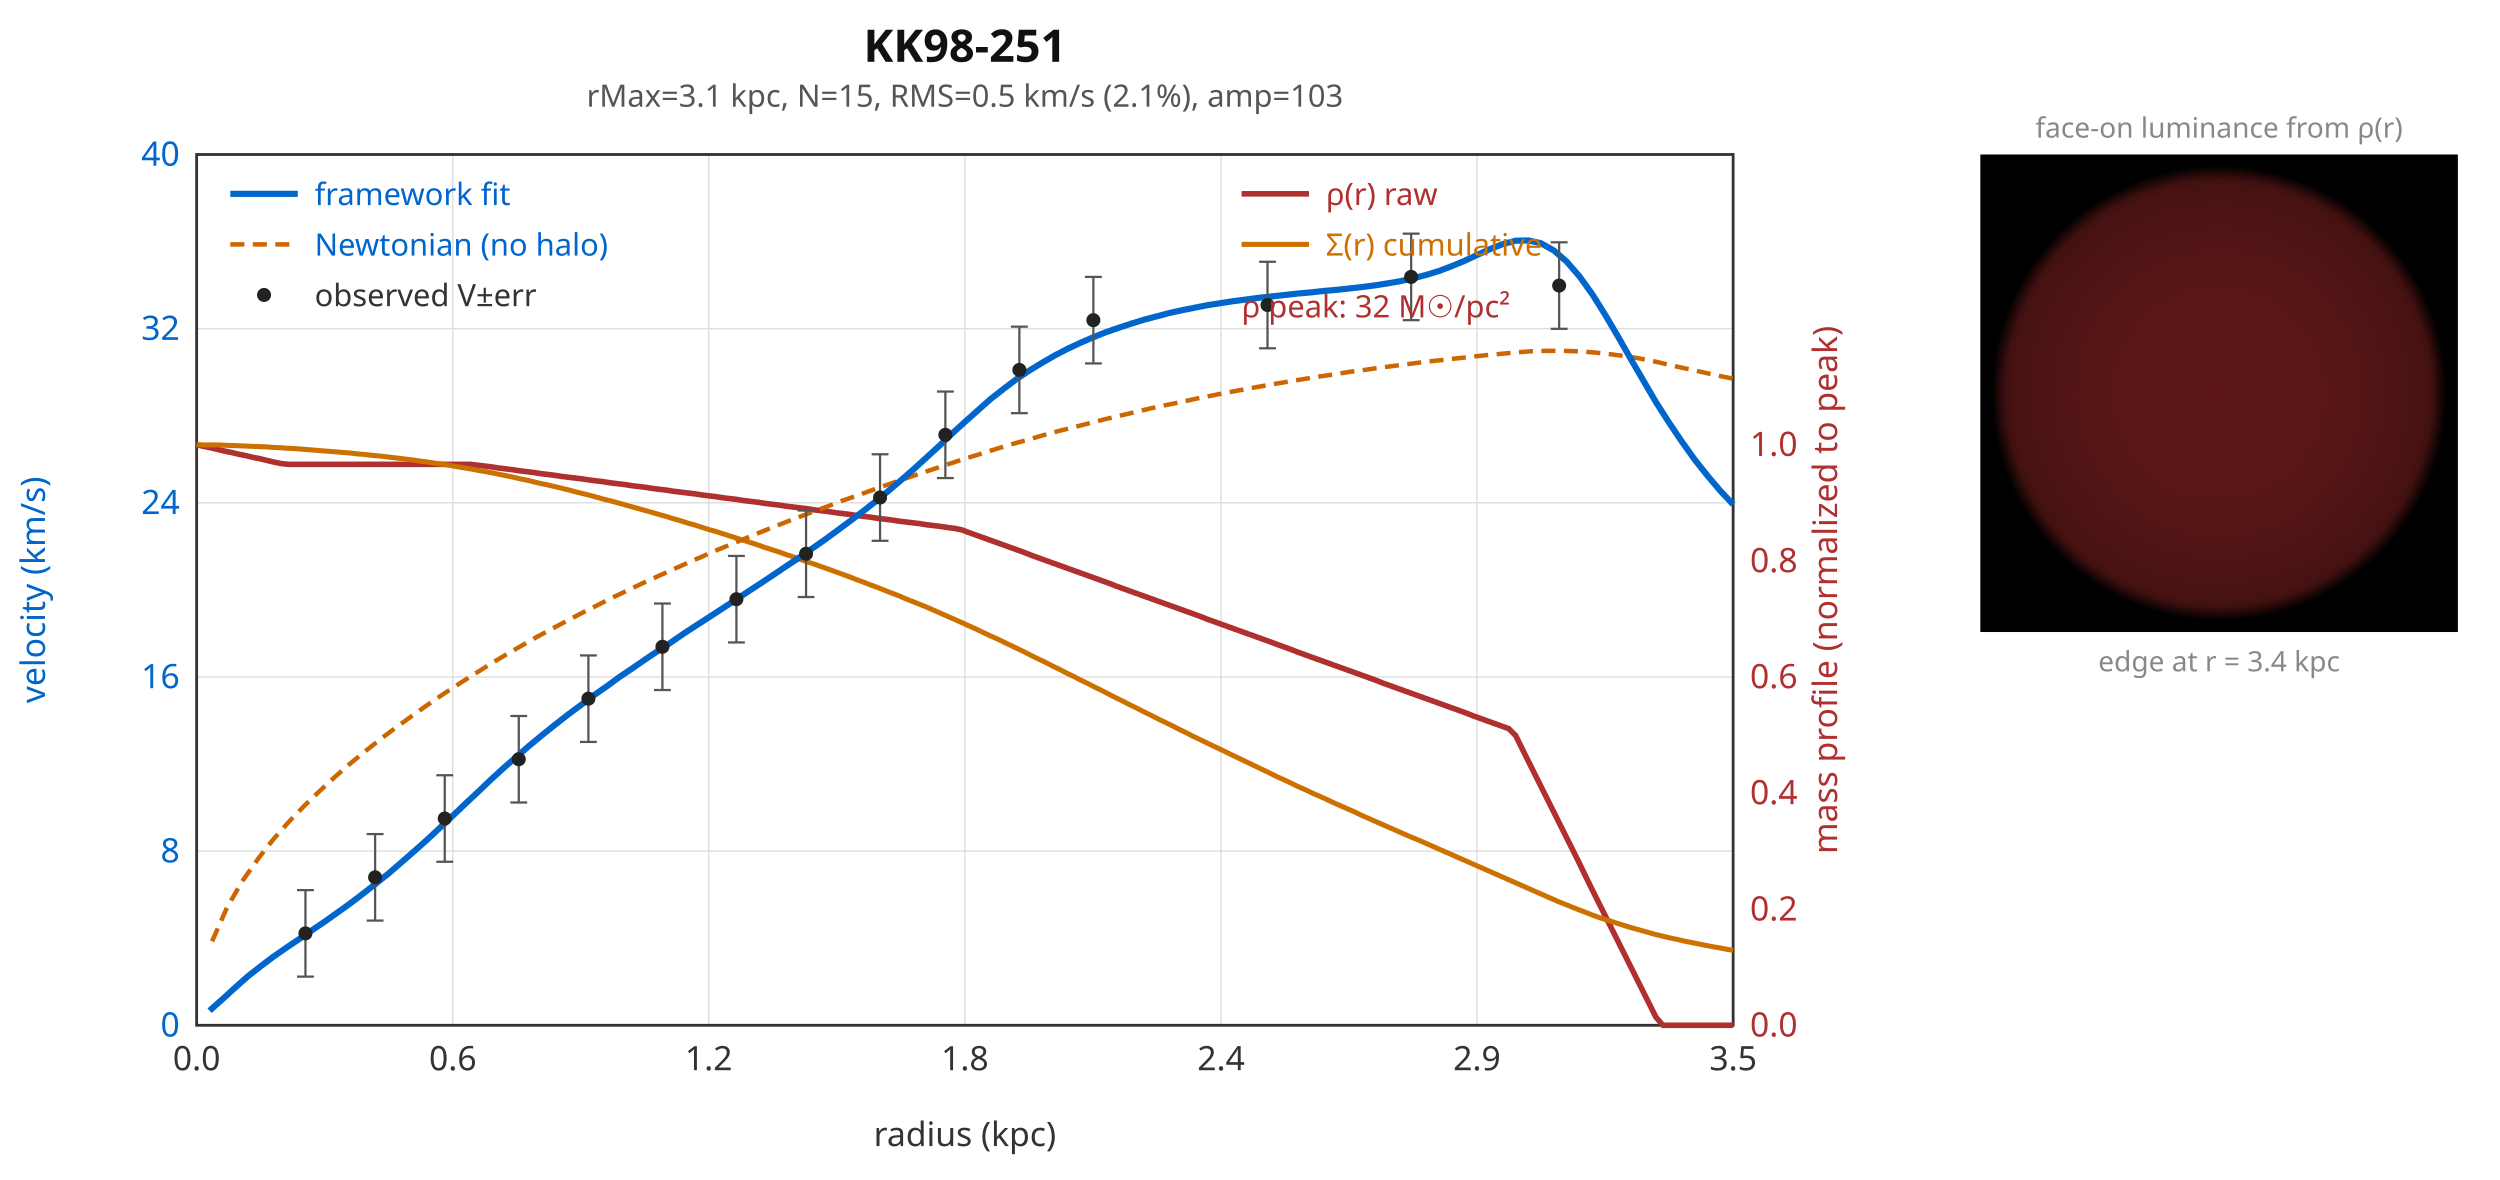
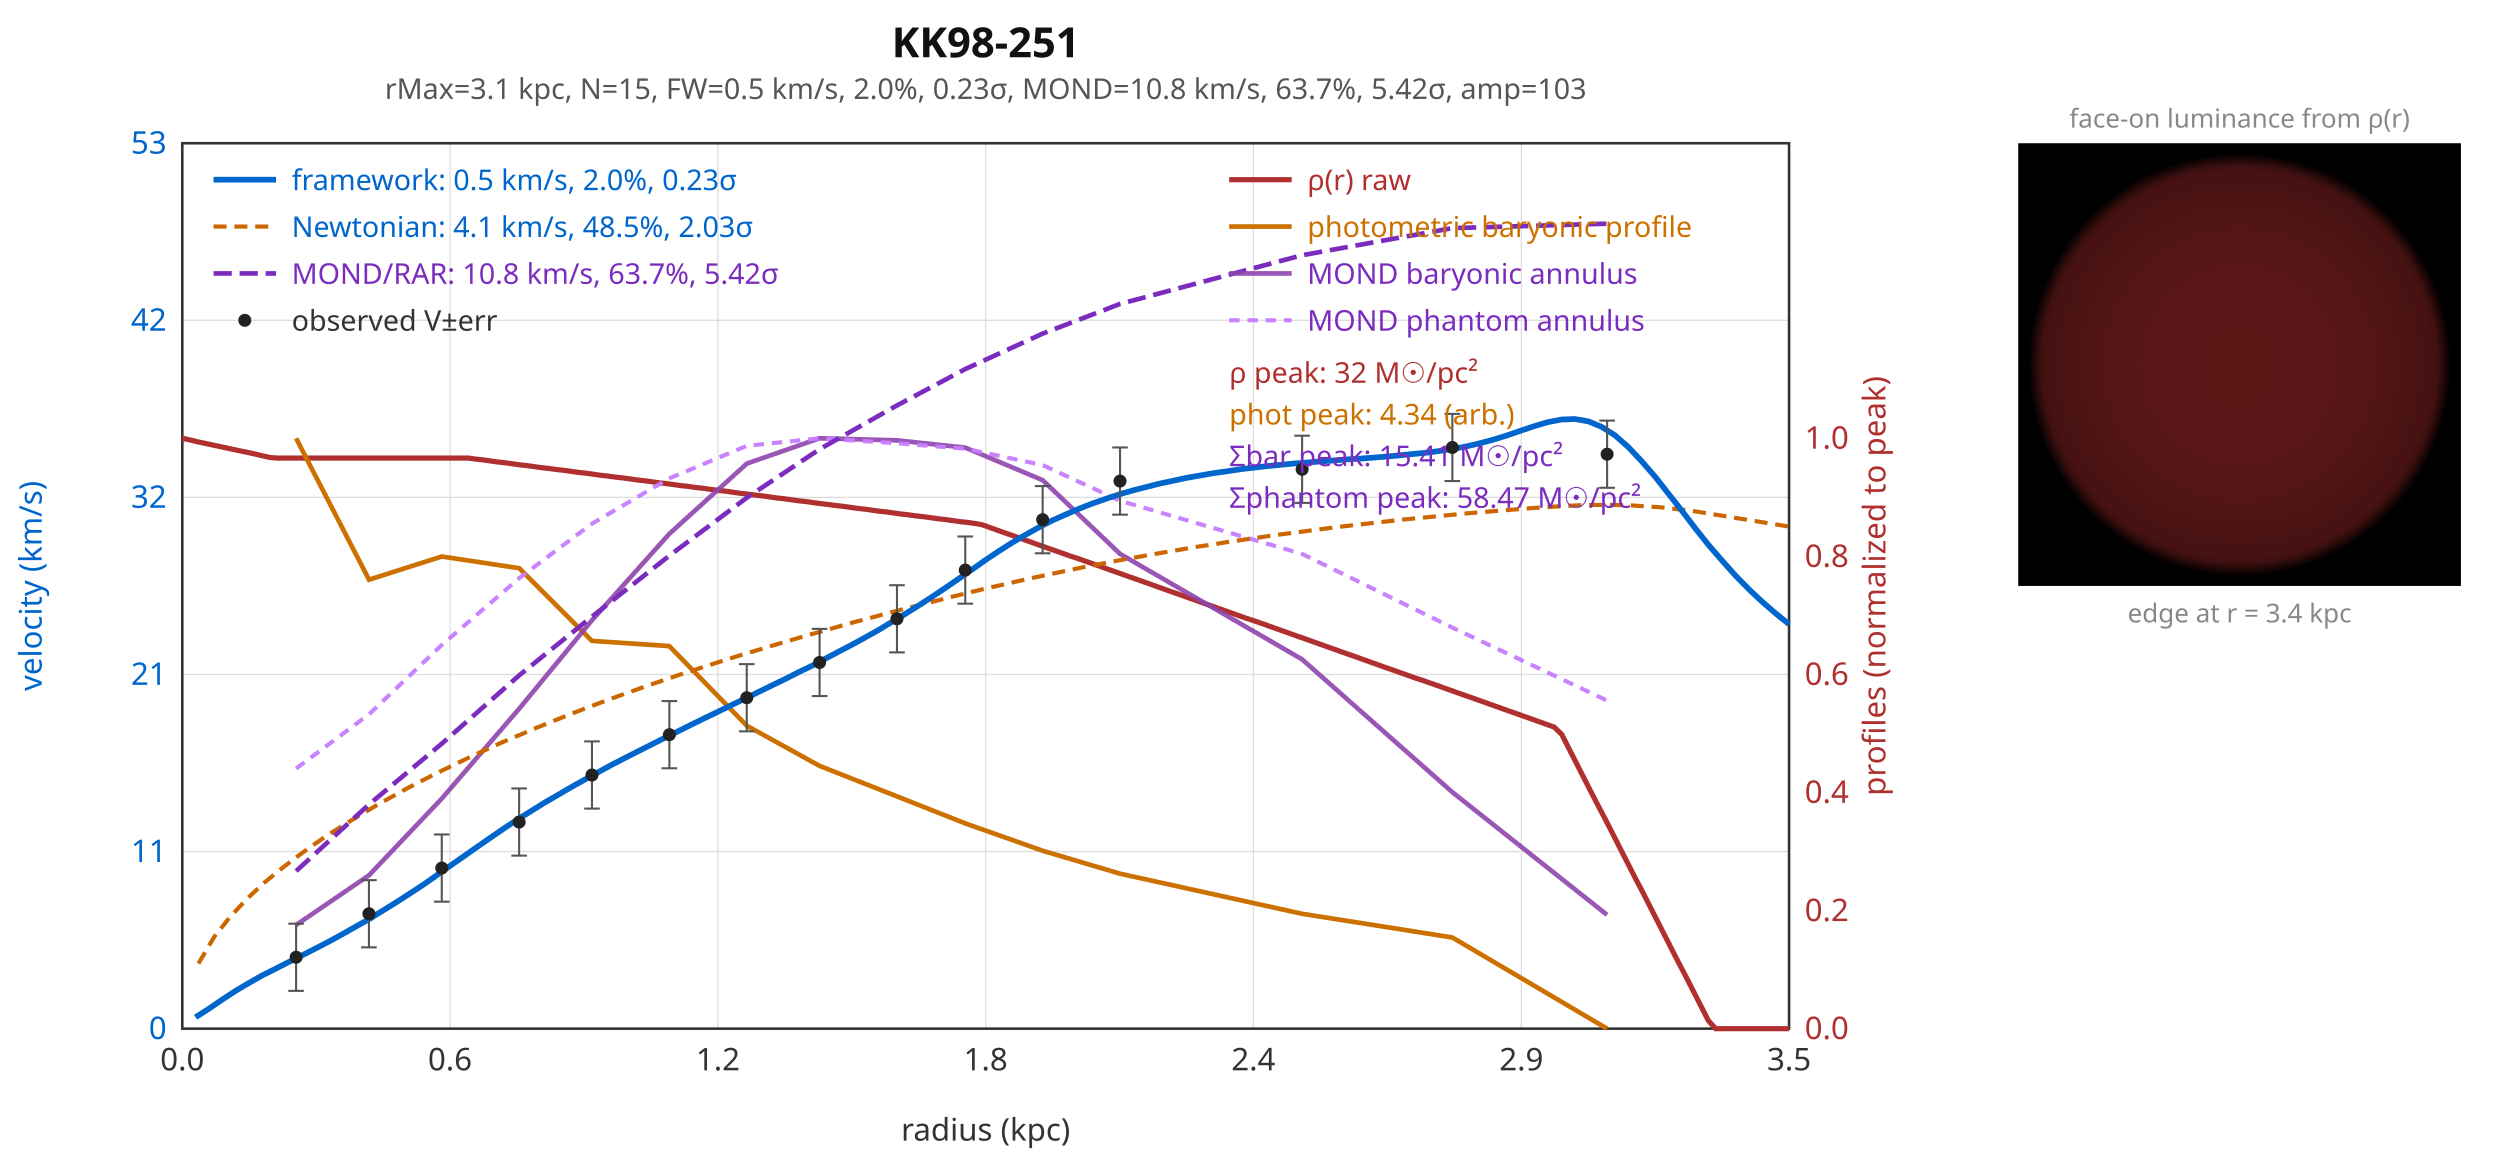
- <svg xmlns="http://www.w3.org/2000/svg" viewBox="0 0 890 420" width="890" height="420" font-family="sans-serif" font-size="12">
+ <svg xmlns="http://www.w3.org/2000/svg" viewBox="0 0 960 450" width="960" height="450" font-family="sans-serif" font-size="12">
  <style>
  .ax { stroke: #333; stroke-width: 1; fill: none; }
  .grid { stroke: #ddd; stroke-width: 0.5; fill: none; }
  .lbl { fill: #333; }
  .lbl-l { fill: #0066cc; }
  .lbl-r { fill: #b03030; }
  .obs { fill: #222; }
  .err { stroke: #555; stroke-width: 0.8; fill: none; }
  .fw { stroke: #0066cc; stroke-width: 2.2; fill: none; }
  .nt { stroke: #cc6600; stroke-width: 1.6; fill: none; stroke-dasharray: 5,3; }
-   .lbl-s { fill: #cc7000; }
+   .mond { stroke: #7b2cbf; stroke-width: 1.8; fill: none; stroke-dasharray: 7,3; }
+   .lbl-p { fill: #cc7000; }
+   .lbl-m { fill: #7b2cbf; }
  .rho { stroke: #b03030; stroke-width: 2.0; fill: none; }
-   .sig { stroke: #cc7000; stroke-width: 1.8; fill: none; }
+   .phot { stroke: #cc7000; stroke-width: 1.8; fill: none; }
+   .mbar { stroke: #8e44ad; stroke-width: 1.8; fill: none; opacity: 0.9; }
+   .mph { stroke: #c77dff; stroke-width: 1.6; fill: none; stroke-dasharray: 4,3; opacity: 0.95; }
  .title { fill: #111; font-size: 16px; font-weight: 600; }
  .subtitle { fill: #555; font-size: 11px; }
  .preview-bg { fill: #000; }
  .preview-lbl { fill: #888; font-size: 10px; }
  .legend { font-size: 11px; }
</style>
-   <text x="343.5" y="22" text-anchor="middle" class="title">KK98-251</text>
-   <text x="343.5" y="38" text-anchor="middle" class="subtitle">rMax=3.1 kpc, N=15, RMS=0.5 km/s (2.1%), amp=103</text>
-   <line x1="70" y1="365.0" x2="617" y2="365.0" class="grid" />
-   <text x="64" y="369.0" text-anchor="end" class="lbl-l">0</text>
-   <line x1="70" y1="303.0" x2="617" y2="303.0" class="grid" />
-   <text x="64" y="307.0" text-anchor="end" class="lbl-l">8</text>
-   <line x1="70" y1="241.0" x2="617" y2="241.0" class="grid" />
-   <text x="64" y="245.0" text-anchor="end" class="lbl-l">16</text>
-   <line x1="70" y1="179.0" x2="617" y2="179.0" class="grid" />
-   <text x="64" y="183.0" text-anchor="end" class="lbl-l">24</text>
-   <line x1="70" y1="117.0" x2="617" y2="117.0" class="grid" />
-   <text x="64" y="121.0" text-anchor="end" class="lbl-l">32</text>
-   <line x1="70" y1="55.0" x2="617" y2="55.0" class="grid" />
-   <text x="64" y="59.0" text-anchor="end" class="lbl-l">40</text>
-   <text x="623" y="369.0" text-anchor="start" class="lbl-r">0.0</text>
-   <text x="623" y="327.7" text-anchor="start" class="lbl-r">0.2</text>
-   <text x="623" y="286.3" text-anchor="start" class="lbl-r">0.4</text>
-   <text x="623" y="245.0" text-anchor="start" class="lbl-r">0.6</text>
-   <text x="623" y="203.7" text-anchor="start" class="lbl-r">0.8</text>
-   <text x="623" y="162.3" text-anchor="start" class="lbl-r">1.0</text>
-   <line x1="70.0" y1="55" x2="70.0" y2="365" class="grid" />
-   <text x="70.0" y="381" text-anchor="middle" class="lbl">0.0</text>
-   <line x1="161.2" y1="55" x2="161.2" y2="365" class="grid" />
-   <text x="161.2" y="381" text-anchor="middle" class="lbl">0.6</text>
-   <line x1="252.3" y1="55" x2="252.3" y2="365" class="grid" />
-   <text x="252.3" y="381" text-anchor="middle" class="lbl">1.2</text>
-   <line x1="343.5" y1="55" x2="343.5" y2="365" class="grid" />
-   <text x="343.5" y="381" text-anchor="middle" class="lbl">1.8</text>
-   <line x1="434.7" y1="55" x2="434.7" y2="365" class="grid" />
-   <text x="434.7" y="381" text-anchor="middle" class="lbl">2.4</text>
-   <line x1="525.8" y1="55" x2="525.8" y2="365" class="grid" />
-   <text x="525.8" y="381" text-anchor="middle" class="lbl">2.9</text>
-   <line x1="617.0" y1="55" x2="617.0" y2="365" class="grid" />
-   <text x="617.0" y="381" text-anchor="middle" class="lbl">3.5</text>
-   <text x="343.5" y="408" text-anchor="middle" class="lbl">radius (kpc)</text>
-   <text x="16" y="210" text-anchor="middle" class="lbl-l" transform="rotate(-90, 16, 210)">velocity (km/s)</text>
-   <text x="654" y="210" text-anchor="middle" class="lbl-r" transform="rotate(-90, 654, 210)">mass profile (normalized to peak)</text>
-   <rect x="70" y="55" width="547" height="310" class="ax" />
-   <path d="M 70.0,158.3 L 72.5,158.9 L 75.0,159.4 L 77.5,160.0 L 80.0,160.6 L 82.5,161.1 L 85.0,161.7 L 87.5,162.2 L 90.0,162.8 L 92.5,163.3 L 95.0,163.9 L 97.5,164.5 L 100.0,165.0 L 102.5,165.3 L 105.0,165.3 L 107.5,165.3 L 110.0,165.3 L 112.5,165.3 L 115.0,165.3 L 117.5,165.3 L 120.0,165.3 L 122.5,165.3 L 124.9,165.3 L 127.4,165.3 L 129.9,165.3 L 132.4,165.3 L 134.9,165.3 L 137.4,165.3 L 139.9,165.3 L 142.4,165.3 L 144.9,165.3 L 147.4,165.3 L 149.9,165.3 L 152.4,165.3 L 154.9,165.3 L 157.4,165.3 L 159.9,165.3 L 162.4,165.3 L 164.9,165.3 L 167.4,165.3 L 169.9,165.6 L 172.4,165.9 L 174.9,166.2 L 177.4,166.6 L 179.9,166.9 L 182.4,167.2 L 184.9,167.6 L 187.4,167.9 L 189.9,168.2 L 192.4,168.6 L 194.9,168.9 L 197.4,169.2 L 199.9,169.6 L 202.4,169.9 L 204.9,170.2 L 207.4,170.5 L 209.9,170.9 L 212.4,171.2 L 214.9,171.5 L 217.4,171.9 L 219.9,172.2 L 222.4,172.5 L 224.9,172.9 L 227.4,173.2 L 229.9,173.5 L 232.4,173.9 L 234.8,174.2 L 237.3,174.5 L 239.8,174.9 L 242.3,175.2 L 244.8,175.5 L 247.3,175.8 L 249.8,176.2 L 252.3,176.5 L 254.8,176.8 L 257.3,177.2 L 259.8,177.5 L 262.3,177.8 L 264.8,178.2 L 267.3,178.5 L 269.8,178.8 L 272.3,179.2 L 274.8,179.5 L 277.3,179.8 L 279.8,180.2 L 282.3,180.5 L 284.8,180.8 L 287.3,181.1 L 289.8,181.5 L 292.3,181.8 L 294.8,182.1 L 297.3,182.5 L 299.8,182.8 L 302.3,183.1 L 304.8,183.5 L 307.3,183.8 L 309.8,184.1 L 312.3,184.5 L 314.8,184.8 L 317.3,185.1 L 319.8,185.5 L 322.3,185.8 L 324.8,186.1 L 327.3,186.4 L 329.8,186.8 L 332.3,187.1 L 334.8,187.4 L 337.3,187.8 L 339.8,188.1 L 342.3,188.6 L 344.7,189.5 L 347.2,190.4 L 349.7,191.3 L 352.2,192.2 L 354.7,193.1 L 357.2,194.0 L 359.7,194.9 L 362.2,195.8 L 364.7,196.7 L 367.2,197.7 L 369.7,198.6 L 372.2,199.5 L 374.7,200.4 L 377.2,201.3 L 379.7,202.2 L 382.2,203.1 L 384.7,204.0 L 387.2,204.9 L 389.7,205.8 L 392.2,206.7 L 394.7,207.6 L 397.2,208.6 L 399.7,209.5 L 402.2,210.4 L 404.7,211.3 L 407.2,212.2 L 409.7,213.1 L 412.2,214.0 L 414.7,214.9 L 417.2,215.8 L 419.7,216.7 L 422.2,217.6 L 424.7,218.5 L 427.2,219.4 L 429.7,220.4 L 432.2,221.3 L 434.7,222.2 L 437.2,223.1 L 439.7,224.0 L 442.2,224.9 L 444.7,225.8 L 447.2,226.7 L 449.7,227.6 L 452.2,228.5 L 454.6,229.4 L 457.1,230.3 L 459.6,231.2 L 462.1,232.2 L 464.6,233.1 L 467.1,234.0 L 469.6,234.9 L 472.1,235.8 L 474.6,236.7 L 477.1,237.6 L 479.6,238.5 L 482.1,239.4 L 484.6,240.3 L 487.1,241.2 L 489.6,242.1 L 492.1,243.1 L 494.6,244.0 L 497.1,244.9 L 499.6,245.8 L 502.1,246.7 L 504.6,247.6 L 507.1,248.5 L 509.6,249.4 L 512.1,250.3 L 514.6,251.2 L 517.1,252.1 L 519.6,253.0 L 522.1,253.9 L 524.6,254.9 L 527.1,255.8 L 529.6,256.7 L 532.1,257.6 L 534.6,258.5 L 537.1,259.4 L 539.6,261.9 L 542.1,267.0 L 544.6,272.0 L 547.1,277.0 L 549.6,282.0 L 552.1,287.0 L 554.6,292.0 L 557.1,297.0 L 559.6,302.0 L 562.1,307.0 L 564.5,312.0 L 567.0,317.1 L 569.5,322.1 L 572.0,327.1 L 574.5,332.1 L 577.0,337.1 L 579.5,342.1 L 582.0,347.1 L 584.5,352.1 L 587.0,357.1 L 589.5,362.1 L 592.0,365.0 L 594.5,365.0 L 597.0,365.0 L 599.5,365.0 L 602.0,365.0 L 604.5,365.0 L 607.0,365.0 L 609.5,365.0 L 612.0,365.0 L 614.5,365.0 L 617.0,365.0" class="rho" />
-   <path d="M 70.0,158.3 L 72.5,158.4 L 75.0,158.4 L 77.5,158.4 L 80.0,158.5 L 82.5,158.6 L 85.0,158.7 L 87.5,158.8 L 90.0,158.9 L 92.5,159.0 L 95.0,159.1 L 97.5,159.3 L 100.0,159.4 L 102.5,159.6 L 105.0,159.7 L 107.5,159.9 L 110.0,160.1 L 112.5,160.3 L 115.0,160.5 L 117.5,160.7 L 120.0,160.9 L 122.5,161.1 L 124.9,161.3 L 127.4,161.6 L 129.9,161.8 L 132.4,162.1 L 134.9,162.3 L 137.4,162.6 L 139.9,162.9 L 142.4,163.2 L 144.9,163.5 L 147.4,163.8 L 149.9,164.2 L 152.4,164.5 L 154.9,164.9 L 157.4,165.3 L 159.9,165.6 L 162.4,166.1 L 164.9,166.5 L 167.4,166.9 L 169.9,167.4 L 172.4,167.8 L 174.9,168.3 L 177.4,168.8 L 179.9,169.3 L 182.4,169.8 L 184.9,170.4 L 187.4,170.9 L 189.9,171.5 L 192.4,172.1 L 194.9,172.6 L 197.4,173.2 L 199.9,173.8 L 202.4,174.4 L 204.9,175.1 L 207.4,175.7 L 209.9,176.3 L 212.4,177.0 L 214.9,177.7 L 217.4,178.3 L 219.9,179.0 L 222.4,179.7 L 224.9,180.4 L 227.4,181.1 L 229.9,181.8 L 232.4,182.5 L 234.8,183.2 L 237.3,183.9 L 239.8,184.7 L 242.3,185.4 L 244.8,186.2 L 247.3,186.9 L 249.8,187.7 L 252.3,188.5 L 254.8,189.2 L 257.3,190.0 L 259.8,190.8 L 262.3,191.6 L 264.8,192.4 L 267.3,193.2 L 269.8,194.0 L 272.3,194.9 L 274.8,195.7 L 277.3,196.5 L 279.8,197.4 L 282.3,198.2 L 284.8,199.1 L 287.3,200.0 L 289.8,200.8 L 292.3,201.7 L 294.8,202.6 L 297.3,203.5 L 299.8,204.4 L 302.3,205.3 L 304.8,206.3 L 307.3,207.2 L 309.8,208.2 L 312.3,209.1 L 314.8,210.1 L 317.3,211.1 L 319.8,212.0 L 322.3,213.1 L 324.8,214.1 L 327.3,215.1 L 329.8,216.1 L 332.3,217.2 L 334.8,218.3 L 337.3,219.4 L 339.8,220.5 L 342.3,221.6 L 344.7,222.7 L 347.2,223.8 L 349.7,225.0 L 352.2,226.2 L 354.7,227.3 L 357.2,228.5 L 359.7,229.7 L 362.2,230.9 L 364.7,232.1 L 367.2,233.4 L 369.7,234.6 L 372.2,235.8 L 374.7,237.1 L 377.2,238.3 L 379.7,239.6 L 382.2,240.8 L 384.7,242.1 L 387.2,243.3 L 389.7,244.6 L 392.2,245.8 L 394.7,247.1 L 397.2,248.4 L 399.7,249.6 L 402.2,250.9 L 404.7,252.1 L 407.2,253.4 L 409.7,254.6 L 412.2,255.9 L 414.7,257.1 L 417.2,258.3 L 419.7,259.6 L 422.2,260.8 L 424.7,262.1 L 427.2,263.3 L 429.7,264.5 L 432.2,265.7 L 434.7,266.9 L 437.2,268.1 L 439.7,269.3 L 442.2,270.5 L 444.7,271.7 L 447.2,272.9 L 449.7,274.1 L 452.2,275.3 L 454.6,276.5 L 457.1,277.6 L 459.6,278.8 L 462.1,280.0 L 464.6,281.1 L 467.1,282.3 L 469.6,283.4 L 472.1,284.5 L 474.6,285.7 L 477.1,286.8 L 479.6,287.9 L 482.1,289.0 L 484.6,290.2 L 487.1,291.3 L 489.6,292.4 L 492.1,293.5 L 494.6,294.6 L 497.1,295.7 L 499.6,296.8 L 502.1,297.9 L 504.6,298.9 L 507.1,300.0 L 509.6,301.1 L 512.1,302.2 L 514.6,303.3 L 517.1,304.4 L 519.6,305.5 L 522.1,306.6 L 524.6,307.7 L 527.1,308.8 L 529.6,309.9 L 532.1,311.0 L 534.6,312.1 L 537.1,313.2 L 539.6,314.3 L 542.1,315.4 L 544.6,316.5 L 547.1,317.6 L 549.6,318.7 L 552.1,319.8 L 554.6,320.9 L 557.1,321.9 L 559.6,322.9 L 562.1,323.9 L 564.5,324.8 L 567.0,325.8 L 569.5,326.7 L 572.0,327.5 L 574.5,328.3 L 577.0,329.1 L 579.5,329.9 L 582.0,330.6 L 584.5,331.3 L 587.0,332.0 L 589.5,332.7 L 592.0,333.3 L 594.5,333.9 L 597.0,334.4 L 599.5,335.0 L 602.0,335.5 L 604.5,336.0 L 607.0,336.5 L 609.5,337.0 L 612.0,337.4 L 614.5,337.9 L 617.0,338.3" class="sig" />
-   <path d="M 75.5,335.1 L 80.9,322.9 L 86.4,313.5 L 91.9,305.7 L 97.3,298.8 L 102.8,292.6 L 108.3,286.9 L 113.8,281.6 L 119.2,276.6 L 124.7,271.8 L 130.2,267.3 L 135.6,263.0 L 141.1,258.9 L 146.6,254.9 L 152.1,251.0 L 157.5,247.3 L 163.0,243.7 L 168.5,240.2 L 173.9,236.8 L 179.4,233.5 L 184.9,230.3 L 190.3,227.2 L 195.8,224.2 L 201.3,221.3 L 206.8,218.4 L 212.2,215.7 L 217.7,212.9 L 223.2,210.3 L 228.6,207.7 L 234.1,205.2 L 239.6,202.7 L 245.0,200.3 L 250.5,197.9 L 256.0,195.5 L 261.5,193.3 L 266.9,191.0 L 272.4,188.8 L 277.9,186.6 L 283.3,184.5 L 288.8,182.4 L 294.3,180.4 L 299.7,178.3 L 305.2,176.4 L 310.7,174.4 L 316.1,172.5 L 321.6,170.6 L 327.1,168.7 L 332.6,166.9 L 338.0,165.1 L 343.5,163.3 L 349.0,161.6 L 354.4,159.9 L 359.9,158.2 L 365.4,156.7 L 370.8,155.1 L 376.3,153.6 L 381.8,152.2 L 387.3,150.8 L 392.7,149.4 L 398.2,148.1 L 403.7,146.8 L 409.1,145.5 L 414.6,144.3 L 420.1,143.2 L 425.5,142.0 L 431.0,140.9 L 436.5,139.8 L 442.0,138.8 L 447.4,137.8 L 452.9,136.8 L 458.4,135.9 L 463.8,135.0 L 469.3,134.1 L 474.8,133.3 L 480.3,132.4 L 485.7,131.7 L 491.2,130.9 L 496.7,130.2 L 502.1,129.5 L 507.6,128.8 L 513.1,128.2 L 518.5,127.6 L 524.0,127.0 L 529.5,126.4 L 535.0,125.9 L 540.4,125.4 L 545.9,125.0 L 551.4,124.9 L 556.8,124.9 L 562.3,125.1 L 567.8,125.5 L 573.2,126.1 L 578.7,126.8 L 584.2,127.7 L 589.6,128.8 L 595.1,130.1 L 600.6,131.3 L 606.1,132.5 L 611.5,133.7 L 617.0,134.8" class="nt" />
-   <path d="M 74.6,359.8 L 79.1,355.8 L 83.7,351.6 L 88.2,347.6 L 92.8,344.0 L 97.3,340.6 L 101.9,337.4 L 106.5,334.3 L 111.0,331.2 L 115.6,328.1 L 120.1,324.9 L 124.7,321.6 L 129.3,318.1 L 133.8,314.6 L 138.4,310.9 L 142.9,307.0 L 147.5,303.0 L 152.1,298.9 L 156.6,294.7 L 161.2,290.4 L 165.7,286.1 L 170.3,281.8 L 174.8,277.5 L 179.4,273.3 L 184.0,269.3 L 188.5,265.4 L 193.1,261.6 L 197.6,258.0 L 202.2,254.4 L 206.8,251.0 L 211.3,247.6 L 215.9,244.4 L 220.4,241.1 L 225.0,238.0 L 229.5,234.9 L 234.1,231.8 L 238.7,228.8 L 243.2,225.7 L 247.8,222.7 L 252.3,219.8 L 256.9,216.8 L 261.5,213.8 L 266.0,210.8 L 270.6,207.8 L 275.1,204.8 L 279.7,201.7 L 284.2,198.7 L 288.8,195.5 L 293.4,192.3 L 297.9,189.0 L 302.5,185.6 L 307.0,182.2 L 311.6,178.6 L 316.1,174.9 L 320.7,171.0 L 325.3,167.0 L 329.8,162.9 L 334.4,158.7 L 338.9,154.4 L 343.5,150.2 L 348.1,146.1 L 352.6,142.1 L 357.2,138.5 L 361.7,135.1 L 366.3,132.0 L 370.9,129.2 L 375.4,126.6 L 380.0,124.2 L 384.5,122.1 L 389.1,120.1 L 393.6,118.3 L 398.2,116.7 L 402.8,115.2 L 407.3,113.8 L 411.9,112.6 L 416.4,111.4 L 421.0,110.4 L 425.5,109.5 L 430.1,108.6 L 434.7,107.9 L 439.2,107.2 L 443.8,106.6 L 448.3,106.0 L 452.9,105.5 L 457.5,105.0 L 462.0,104.5 L 466.6,104.1 L 471.1,103.6 L 475.7,103.2 L 480.3,102.7 L 484.8,102.2 L 489.4,101.6 L 493.9,100.9 L 498.5,100.1 L 503.0,99.1 L 507.6,97.9 L 512.2,96.5 L 516.7,94.8 L 521.3,92.9 L 525.8,90.8 L 530.4,88.7 L 535.0,86.9 L 539.5,85.7 L 544.1,85.6 L 548.6,86.6 L 553.2,89.2 L 557.7,93.1 L 562.3,98.4 L 566.9,104.8 L 571.4,112.0 L 576.0,119.8 L 580.5,127.7 L 585.1,135.6 L 589.6,143.3 L 594.2,150.5 L 598.8,157.3 L 603.3,163.6 L 607.9,169.4 L 612.4,174.7 L 617.0,179.6" class="fw" />
-   <line x1="108.74" y1="316.88" x2="108.74" y2="347.68" class="err" />
-   <line x1="105.74" y1="316.88" x2="111.74" y2="316.88" class="err" />
-   <line x1="105.74" y1="347.68" x2="111.74" y2="347.68" class="err" />
-   <circle cx="108.74" cy="332.28" r="2.5" class="obs" />
-   <line x1="133.54" y1="296.93" x2="133.54" y2="327.73" class="err" />
-   <line x1="130.54" y1="296.93" x2="136.54" y2="296.93" class="err" />
-   <line x1="130.54" y1="327.73" x2="136.54" y2="327.73" class="err" />
-   <circle cx="133.54" cy="312.33" r="2.5" class="obs" />
-   <line x1="158.33" y1="275.99" x2="158.33" y2="306.79" class="err" />
-   <line x1="155.33" y1="275.99" x2="161.33" y2="275.99" class="err" />
-   <line x1="155.33" y1="306.79" x2="161.33" y2="306.79" class="err" />
-   <circle cx="158.33" cy="291.39" r="2.5" class="obs" />
-   <line x1="184.68" y1="254.89" x2="184.68" y2="285.69" class="err" />
-   <line x1="181.68" y1="254.89" x2="187.68" y2="254.89" class="err" />
-   <line x1="181.68" y1="285.69" x2="187.68" y2="285.69" class="err" />
-   <circle cx="184.68" cy="270.29" r="2.5" class="obs" />
-   <line x1="209.47" y1="233.33" x2="209.47" y2="264.13" class="err" />
-   <line x1="206.47" y1="233.33" x2="212.47" y2="233.33" class="err" />
-   <line x1="206.47" y1="264.13" x2="212.47" y2="264.13" class="err" />
-   <circle cx="209.47" cy="248.73" r="2.5" class="obs" />
-   <line x1="235.82" y1="214.85" x2="235.82" y2="245.65" class="err" />
-   <line x1="232.82" y1="214.85" x2="238.82" y2="214.85" class="err" />
-   <line x1="232.82" y1="245.65" x2="238.82" y2="245.65" class="err" />
-   <circle cx="235.82" cy="230.25" r="2.5" class="obs" />
-   <line x1="262.16" y1="197.91" x2="262.16" y2="228.71" class="err" />
-   <line x1="259.16" y1="197.91" x2="265.16" y2="197.91" class="err" />
-   <line x1="259.16" y1="228.71" x2="265.16" y2="228.71" class="err" />
-   <circle cx="262.16" cy="213.31" r="2.5" class="obs" />
-   <line x1="286.96" y1="181.74" x2="286.96" y2="212.54" class="err" />
-   <line x1="283.96" y1="181.74" x2="289.96" y2="181.74" class="err" />
-   <line x1="283.96" y1="212.54" x2="289.96" y2="212.54" class="err" />
-   <circle cx="286.96" cy="197.14" r="2.5" class="obs" />
-   <line x1="313.30" y1="161.72" x2="313.30" y2="192.52" class="err" />
-   <line x1="310.30" y1="161.72" x2="316.30" y2="161.72" class="err" />
-   <line x1="310.30" y1="192.52" x2="316.30" y2="192.52" class="err" />
-   <circle cx="313.30" cy="177.12" r="2.5" class="obs" />
-   <line x1="336.55" y1="139.39" x2="336.55" y2="170.19" class="err" />
-   <line x1="333.55" y1="139.39" x2="339.55" y2="139.39" class="err" />
-   <line x1="333.55" y1="170.19" x2="339.55" y2="170.19" class="err" />
-   <circle cx="336.55" cy="154.79" r="2.5" class="obs" />
-   <line x1="362.89" y1="116.29" x2="362.89" y2="147.09" class="err" />
-   <line x1="359.89" y1="116.29" x2="365.89" y2="116.29" class="err" />
-   <line x1="359.89" y1="147.09" x2="365.89" y2="147.09" class="err" />
-   <circle cx="362.89" cy="131.69" r="2.5" class="obs" />
-   <line x1="389.24" y1="98.58" x2="389.24" y2="129.38" class="err" />
-   <line x1="386.24" y1="98.58" x2="392.24" y2="98.58" class="err" />
-   <line x1="386.24" y1="129.38" x2="392.24" y2="129.38" class="err" />
-   <circle cx="389.24" cy="113.98" r="2.5" class="obs" />
-   <line x1="451.23" y1="93.19" x2="451.23" y2="123.99" class="err" />
-   <line x1="448.23" y1="93.19" x2="454.23" y2="93.19" class="err" />
-   <line x1="448.23" y1="123.99" x2="454.23" y2="123.99" class="err" />
-   <circle cx="451.23" cy="108.59" r="2.5" class="obs" />
-   <line x1="502.37" y1="83.18" x2="502.37" y2="113.98" class="err" />
-   <line x1="499.37" y1="83.18" x2="505.37" y2="83.18" class="err" />
-   <line x1="499.37" y1="113.98" x2="505.37" y2="113.98" class="err" />
-   <circle cx="502.37" cy="98.58" r="2.5" class="obs" />
-   <line x1="555.06" y1="86.26" x2="555.06" y2="117.06" class="err" />
-   <line x1="552.06" y1="86.26" x2="558.06" y2="86.26" class="err" />
-   <line x1="552.06" y1="117.06" x2="558.06" y2="117.06" class="err" />
-   <circle cx="555.06" cy="101.66" r="2.5" class="obs" />
+   <text x="378.5" y="22" text-anchor="middle" class="title">KK98-251</text>
+   <text x="378.5" y="38" text-anchor="middle" class="subtitle">rMax=3.1 kpc, N=15, FW=0.5 km/s, 2.0%, 0.23σ, MOND=10.8 km/s, 63.7%, 5.42σ, amp=103</text>
+   <line x1="70" y1="395.0" x2="687" y2="395.0" class="grid" />
+   <text x="64" y="399.0" text-anchor="end" class="lbl-l">0</text>
+   <line x1="70" y1="327.0" x2="687" y2="327.0" class="grid" />
+   <text x="64" y="331.0" text-anchor="end" class="lbl-l">11</text>
+   <line x1="70" y1="259.0" x2="687" y2="259.0" class="grid" />
+   <text x="64" y="263.0" text-anchor="end" class="lbl-l">21</text>
+   <line x1="70" y1="191.0" x2="687" y2="191.0" class="grid" />
+   <text x="64" y="195.0" text-anchor="end" class="lbl-l">32</text>
+   <line x1="70" y1="123.0" x2="687" y2="123.0" class="grid" />
+   <text x="64" y="127.0" text-anchor="end" class="lbl-l">42</text>
+   <line x1="70" y1="55.0" x2="687" y2="55.0" class="grid" />
+   <text x="64" y="59.0" text-anchor="end" class="lbl-l">53</text>
+   <text x="693" y="399.0" text-anchor="start" class="lbl-r">0.0</text>
+   <text x="693" y="353.7" text-anchor="start" class="lbl-r">0.2</text>
+   <text x="693" y="308.3" text-anchor="start" class="lbl-r">0.4</text>
+   <text x="693" y="263.0" text-anchor="start" class="lbl-r">0.6</text>
+   <text x="693" y="217.7" text-anchor="start" class="lbl-r">0.8</text>
+   <text x="693" y="172.3" text-anchor="start" class="lbl-r">1.0</text>
+   <line x1="70.0" y1="55" x2="70.0" y2="395" class="grid" />
+   <text x="70.0" y="411" text-anchor="middle" class="lbl">0.0</text>
+   <line x1="172.8" y1="55" x2="172.8" y2="395" class="grid" />
+   <text x="172.8" y="411" text-anchor="middle" class="lbl">0.6</text>
+   <line x1="275.7" y1="55" x2="275.7" y2="395" class="grid" />
+   <text x="275.7" y="411" text-anchor="middle" class="lbl">1.2</text>
+   <line x1="378.5" y1="55" x2="378.5" y2="395" class="grid" />
+   <text x="378.5" y="411" text-anchor="middle" class="lbl">1.8</text>
+   <line x1="481.3" y1="55" x2="481.3" y2="395" class="grid" />
+   <text x="481.3" y="411" text-anchor="middle" class="lbl">2.4</text>
+   <line x1="584.2" y1="55" x2="584.2" y2="395" class="grid" />
+   <text x="584.2" y="411" text-anchor="middle" class="lbl">2.9</text>
+   <line x1="687.0" y1="55" x2="687.0" y2="395" class="grid" />
+   <text x="687.0" y="411" text-anchor="middle" class="lbl">3.5</text>
+   <text x="378.5" y="438" text-anchor="middle" class="lbl">radius (kpc)</text>
+   <text x="16" y="225" text-anchor="middle" class="lbl-l" transform="rotate(-90, 16, 225)">velocity (km/s)</text>
+   <text x="724" y="225" text-anchor="middle" class="lbl-r" transform="rotate(-90, 724, 225)">profiles (normalized to peak)</text>
+   <rect x="70" y="55" width="617" height="340" class="ax" />
+   <path d="M 70.0,168.3 L 72.8,168.9 L 75.6,169.6 L 78.5,170.2 L 81.3,170.8 L 84.1,171.4 L 86.9,172.0 L 89.7,172.6 L 92.5,173.2 L 95.4,173.8 L 98.2,174.4 L 101.0,175.1 L 103.8,175.7 L 106.6,175.9 L 109.4,175.9 L 112.3,175.9 L 115.1,175.9 L 117.9,175.9 L 120.7,175.9 L 123.5,175.9 L 126.3,175.9 L 129.2,175.9 L 132.0,175.9 L 134.8,175.9 L 137.6,175.9 L 140.4,175.9 L 143.3,175.9 L 146.1,175.9 L 148.9,175.9 L 151.7,175.9 L 154.5,175.9 L 157.3,175.9 L 160.2,175.9 L 163.0,175.9 L 165.8,175.9 L 168.6,175.9 L 171.4,175.9 L 174.2,175.9 L 177.1,175.9 L 179.9,175.9 L 182.7,176.3 L 185.5,176.6 L 188.3,177.0 L 191.1,177.4 L 194.0,177.7 L 196.8,178.1 L 199.6,178.5 L 202.4,178.8 L 205.2,179.2 L 208.1,179.6 L 210.9,179.9 L 213.7,180.3 L 216.5,180.6 L 219.3,181.0 L 222.1,181.4 L 225.0,181.7 L 227.8,182.1 L 230.6,182.5 L 233.4,182.8 L 236.2,183.2 L 239.0,183.5 L 241.9,183.9 L 244.7,184.3 L 247.5,184.6 L 250.3,185.0 L 253.1,185.4 L 255.9,185.7 L 258.8,186.1 L 261.6,186.5 L 264.4,186.8 L 267.2,187.2 L 270.0,187.5 L 272.8,187.9 L 275.7,188.3 L 278.5,188.6 L 281.3,189.0 L 284.1,189.4 L 286.9,189.7 L 289.8,190.1 L 292.6,190.4 L 295.4,190.8 L 298.2,191.2 L 301.0,191.5 L 303.8,191.9 L 306.7,192.3 L 309.5,192.6 L 312.3,193.0 L 315.1,193.4 L 317.9,193.7 L 320.7,194.1 L 323.6,194.4 L 326.4,194.8 L 329.2,195.2 L 332.0,195.5 L 334.8,195.9 L 337.6,196.3 L 340.5,196.6 L 343.3,197.0 L 346.1,197.4 L 348.9,197.7 L 351.7,198.1 L 354.6,198.4 L 357.4,198.8 L 360.2,199.2 L 363.0,199.5 L 365.8,199.9 L 368.6,200.3 L 371.5,200.6 L 374.3,201.0 L 377.1,201.5 L 379.9,202.5 L 382.7,203.5 L 385.5,204.5 L 388.4,205.5 L 391.2,206.5 L 394.0,207.5 L 396.8,208.5 L 399.6,209.5 L 402.4,210.5 L 405.3,211.5 L 408.1,212.5 L 410.9,213.5 L 413.7,214.4 L 416.5,215.4 L 419.4,216.4 L 422.2,217.4 L 425.0,218.4 L 427.8,219.4 L 430.6,220.4 L 433.4,221.4 L 436.3,222.4 L 439.1,223.4 L 441.9,224.4 L 444.7,225.4 L 447.5,226.4 L 450.3,227.4 L 453.2,228.4 L 456.0,229.4 L 458.8,230.4 L 461.6,231.4 L 464.4,232.4 L 467.2,233.4 L 470.1,234.4 L 472.9,235.4 L 475.7,236.4 L 478.5,237.4 L 481.3,238.3 L 484.2,239.3 L 487.0,240.3 L 489.8,241.3 L 492.6,242.3 L 495.4,243.3 L 498.2,244.3 L 501.1,245.3 L 503.9,246.3 L 506.7,247.3 L 509.5,248.3 L 512.3,249.3 L 515.1,250.3 L 518.0,251.3 L 520.8,252.3 L 523.6,253.3 L 526.4,254.3 L 529.2,255.3 L 532.0,256.3 L 534.9,257.3 L 537.7,258.3 L 540.5,259.3 L 543.3,260.3 L 546.1,261.2 L 548.9,262.2 L 551.8,263.2 L 554.6,264.2 L 557.4,265.2 L 560.2,266.2 L 563.0,267.2 L 565.9,268.2 L 568.7,269.2 L 571.5,270.2 L 574.3,271.2 L 577.1,272.2 L 579.9,273.2 L 582.8,274.2 L 585.6,275.2 L 588.4,276.2 L 591.2,277.2 L 594.0,278.2 L 596.8,279.2 L 599.7,282.0 L 602.5,287.5 L 605.3,293.0 L 608.1,298.5 L 610.9,304.0 L 613.7,309.4 L 616.6,314.9 L 619.4,320.4 L 622.2,325.9 L 625.0,331.4 L 627.8,336.9 L 630.7,342.4 L 633.5,347.9 L 636.3,353.4 L 639.1,358.9 L 641.9,364.4 L 644.7,369.9 L 647.6,375.4 L 650.4,380.9 L 653.2,386.4 L 656.0,391.9 L 658.8,395.0 L 661.6,395.0 L 664.5,395.0 L 667.3,395.0 L 670.1,395.0 L 672.9,395.0 L 675.7,395.0 L 678.5,395.0 L 681.4,395.0 L 684.2,395.0 L 687.0,395.0" class="rho" />
+   <path d="M 113.7,168.3 L 141.7,222.6 L 169.6,213.7 L 199.4,218.2 L 227.3,246.1 L 257.0,248.1 L 286.8,278.7 L 314.7,294.1 L 344.4,305.8 L 370.7,316.2 L 400.4,326.7 L 430.1,335.5 L 500.0,350.9 L 557.7,360.0 L 617.1,395.0" class="phot" />
+   <path d="M 113.7,355.2 L 141.7,336.1 L 169.6,306.7 L 199.4,272.1 L 227.3,238.2 L 257.0,205.0 L 286.8,178.0 L 314.7,168.3 L 344.4,169.1 L 370.7,171.9 L 400.4,184.4 L 430.1,212.7 L 500.0,253.2 L 557.7,304.2 L 617.1,351.3" class="mbar" />
+   <path d="M 113.7,295.1 L 141.7,274.3 L 169.6,247.7 L 199.4,222.0 L 227.3,201.1 L 257.0,183.7 L 286.8,171.2 L 314.7,168.3 L 344.4,170.2 L 370.7,172.3 L 400.4,178.6 L 430.1,192.3 L 500.0,212.7 L 557.7,241.0 L 617.1,269.0" class="mph" />
+   <path d="M 76.2,370.0 L 82.3,359.7 L 88.5,351.9 L 94.7,345.3 L 100.8,339.5 L 107.0,334.4 L 113.2,329.6 L 119.4,325.1 L 125.5,320.9 L 131.7,317.0 L 137.9,313.2 L 144.0,309.6 L 150.2,306.1 L 156.4,302.7 L 162.6,299.5 L 168.7,296.4 L 174.9,293.4 L 181.1,290.4 L 187.2,287.6 L 193.4,284.8 L 199.6,282.2 L 205.7,279.6 L 211.9,277.1 L 218.1,274.6 L 224.3,272.2 L 230.4,269.9 L 236.6,267.6 L 242.8,265.4 L 248.9,263.2 L 255.1,261.1 L 261.3,259.0 L 267.4,257.0 L 273.6,255.0 L 279.8,253.0 L 286.0,251.1 L 292.1,249.3 L 298.3,247.4 L 304.5,245.6 L 310.6,243.8 L 316.8,242.1 L 323.0,240.3 L 329.1,238.6 L 335.3,237.0 L 341.5,235.3 L 347.7,233.7 L 353.8,232.1 L 360.0,230.6 L 366.2,229.0 L 372.3,227.5 L 378.5,226.0 L 384.7,224.6 L 390.8,223.2 L 397.0,221.8 L 403.2,220.5 L 409.3,219.2 L 415.5,217.9 L 421.7,216.7 L 427.9,215.5 L 434.0,214.4 L 440.2,213.3 L 446.4,212.2 L 452.5,211.2 L 458.7,210.1 L 464.9,209.2 L 471.0,208.2 L 477.2,207.3 L 483.4,206.4 L 489.6,205.5 L 495.7,204.7 L 501.9,203.9 L 508.1,203.1 L 514.2,202.3 L 520.4,201.6 L 526.6,200.9 L 532.8,200.2 L 538.9,199.5 L 545.1,198.9 L 551.3,198.3 L 557.4,197.7 L 563.6,197.1 L 569.8,196.6 L 575.9,196.1 L 582.1,195.6 L 588.3,195.1 L 594.4,194.7 L 600.6,194.3 L 606.8,194.0 L 613.0,193.9 L 619.1,193.9 L 625.3,194.0 L 631.5,194.4 L 637.6,194.8 L 643.8,195.5 L 650.0,196.2 L 656.1,197.2 L 662.3,198.2 L 668.5,199.2 L 674.7,200.2 L 680.8,201.2 L 687.0,202.2" class="nt" />
+   <path d="M 113.7,334.5 L 141.7,308.9 L 169.6,285.6 L 199.4,259.3 L 227.3,236.8 L 257.0,213.4 L 286.8,191.1 L 314.7,172.5 L 344.4,155.7 L 370.7,141.7 L 400.4,128.1 L 430.1,116.7 L 500.0,98.0 L 557.7,87.6 L 617.1,85.9" class="mond" />
+   <path d="M 75.1,390.6 L 80.3,387.3 L 85.4,383.8 L 90.6,380.4 L 95.7,377.4 L 100.8,374.5 L 106.0,371.9 L 111.1,369.3 L 116.3,366.7 L 121.4,364.1 L 126.6,361.4 L 131.7,358.6 L 136.8,355.7 L 142.0,352.8 L 147.1,349.6 L 152.3,346.4 L 157.4,343.1 L 162.6,339.7 L 167.7,336.1 L 172.8,332.5 L 178.0,328.9 L 183.1,325.3 L 188.3,321.7 L 193.4,318.2 L 198.5,314.8 L 203.7,311.6 L 208.8,308.4 L 214.0,305.4 L 219.1,302.4 L 224.3,299.5 L 229.4,296.7 L 234.5,293.9 L 239.7,291.2 L 244.8,288.6 L 250.0,286.0 L 255.1,283.4 L 260.2,280.9 L 265.4,278.3 L 270.5,275.8 L 275.7,273.3 L 280.8,270.8 L 286.0,268.3 L 291.1,265.8 L 296.2,263.3 L 301.4,260.8 L 306.5,258.2 L 311.7,255.7 L 316.8,253.0 L 321.9,250.3 L 327.1,247.6 L 332.2,244.8 L 337.4,241.9 L 342.5,238.8 L 347.7,235.7 L 352.8,232.5 L 357.9,229.2 L 363.1,225.7 L 368.2,222.2 L 373.4,218.6 L 378.5,215.0 L 383.6,211.6 L 388.8,208.3 L 393.9,205.3 L 399.1,202.4 L 404.2,199.8 L 409.4,197.5 L 414.5,195.3 L 419.6,193.3 L 424.8,191.5 L 429.9,189.8 L 435.1,188.3 L 440.2,187.0 L 445.3,185.7 L 450.5,184.6 L 455.6,183.5 L 460.8,182.6 L 465.9,181.7 L 471.0,181.0 L 476.2,180.2 L 481.3,179.6 L 486.5,179.0 L 491.6,178.5 L 496.8,178.0 L 501.9,177.6 L 507.0,177.2 L 512.2,176.8 L 517.3,176.4 L 522.5,176.1 L 527.6,175.7 L 532.8,175.3 L 537.9,174.8 L 543.0,174.3 L 548.2,173.8 L 553.3,173.1 L 558.5,172.3 L 563.6,171.3 L 568.7,170.1 L 573.9,168.7 L 579.0,167.1 L 584.2,165.3 L 589.3,163.6 L 594.4,162.1 L 599.6,161.1 L 604.7,160.9 L 609.9,161.8 L 615.0,163.9 L 620.2,167.2 L 625.3,171.7 L 630.4,177.1 L 635.6,183.1 L 640.7,189.6 L 645.9,196.2 L 651.0,202.9 L 656.1,209.3 L 661.3,215.3 L 666.4,221.0 L 671.6,226.3 L 676.7,231.1 L 681.9,235.6 L 687.0,239.7" class="fw" />
+   <line x1="113.70" y1="354.69" x2="113.70" y2="380.49" class="err" />
+   <line x1="110.70" y1="354.69" x2="116.70" y2="354.69" class="err" />
+   <line x1="110.70" y1="380.49" x2="116.70" y2="380.49" class="err" />
+   <circle cx="113.70" cy="367.59" r="2.5" class="obs" />
+   <line x1="141.67" y1="337.98" x2="141.67" y2="363.78" class="err" />
+   <line x1="138.67" y1="337.98" x2="144.67" y2="337.98" class="err" />
+   <line x1="138.67" y1="363.78" x2="144.67" y2="363.78" class="err" />
+   <circle cx="141.67" cy="350.88" r="2.5" class="obs" />
+   <line x1="169.64" y1="320.44" x2="169.64" y2="346.24" class="err" />
+   <line x1="166.64" y1="320.44" x2="172.64" y2="320.44" class="err" />
+   <line x1="166.64" y1="346.24" x2="172.64" y2="346.24" class="err" />
+   <circle cx="169.64" cy="333.34" r="2.5" class="obs" />
+   <line x1="199.35" y1="302.76" x2="199.35" y2="328.56" class="err" />
+   <line x1="196.35" y1="302.76" x2="202.35" y2="302.76" class="err" />
+   <line x1="196.35" y1="328.56" x2="202.35" y2="328.56" class="err" />
+   <circle cx="199.35" cy="315.66" r="2.5" class="obs" />
+   <line x1="227.32" y1="284.70" x2="227.32" y2="310.50" class="err" />
+   <line x1="224.32" y1="284.70" x2="230.32" y2="284.70" class="err" />
+   <line x1="224.32" y1="310.50" x2="230.32" y2="310.50" class="err" />
+   <circle cx="227.32" cy="297.60" r="2.5" class="obs" />
+   <line x1="257.04" y1="269.22" x2="257.04" y2="295.02" class="err" />
+   <line x1="254.04" y1="269.22" x2="260.04" y2="269.22" class="err" />
+   <line x1="254.04" y1="295.02" x2="260.04" y2="295.02" class="err" />
+   <circle cx="257.04" cy="282.12" r="2.5" class="obs" />
+   <line x1="286.75" y1="255.03" x2="286.75" y2="280.83" class="err" />
+   <line x1="283.75" y1="255.03" x2="289.75" y2="255.03" class="err" />
+   <line x1="283.75" y1="280.83" x2="289.75" y2="280.83" class="err" />
+   <circle cx="286.75" cy="267.93" r="2.5" class="obs" />
+   <line x1="314.72" y1="241.49" x2="314.72" y2="267.29" class="err" />
+   <line x1="311.72" y1="241.49" x2="317.72" y2="241.49" class="err" />
+   <line x1="311.72" y1="267.29" x2="317.72" y2="267.29" class="err" />
+   <circle cx="314.72" cy="254.39" r="2.5" class="obs" />
+   <line x1="344.44" y1="224.72" x2="344.44" y2="250.52" class="err" />
+   <line x1="341.44" y1="224.72" x2="347.44" y2="224.72" class="err" />
+   <line x1="341.44" y1="250.52" x2="347.44" y2="250.52" class="err" />
+   <circle cx="344.44" cy="237.62" r="2.5" class="obs" />
+   <line x1="370.66" y1="206.01" x2="370.66" y2="231.81" class="err" />
+   <line x1="367.66" y1="206.01" x2="373.66" y2="206.01" class="err" />
+   <line x1="367.66" y1="231.81" x2="373.66" y2="231.81" class="err" />
+   <circle cx="370.66" cy="218.91" r="2.5" class="obs" />
+   <line x1="400.38" y1="186.66" x2="400.38" y2="212.46" class="err" />
+   <line x1="397.38" y1="186.66" x2="403.38" y2="186.66" class="err" />
+   <line x1="397.38" y1="212.46" x2="403.38" y2="212.46" class="err" />
+   <circle cx="400.38" cy="199.56" r="2.5" class="obs" />
+   <line x1="430.09" y1="171.83" x2="430.09" y2="197.63" class="err" />
+   <line x1="427.09" y1="171.83" x2="433.09" y2="171.83" class="err" />
+   <line x1="427.09" y1="197.63" x2="433.09" y2="197.63" class="err" />
+   <circle cx="430.09" cy="184.73" r="2.5" class="obs" />
+   <line x1="500.01" y1="167.31" x2="500.01" y2="193.11" class="err" />
+   <line x1="497.01" y1="167.31" x2="503.01" y2="167.31" class="err" />
+   <line x1="497.01" y1="193.11" x2="503.01" y2="193.11" class="err" />
+   <circle cx="500.01" cy="180.21" r="2.5" class="obs" />
+   <line x1="557.70" y1="158.93" x2="557.70" y2="184.73" class="err" />
+   <line x1="554.70" y1="158.93" x2="560.70" y2="158.93" class="err" />
+   <line x1="554.70" y1="184.73" x2="560.70" y2="184.73" class="err" />
+   <circle cx="557.70" cy="171.83" r="2.5" class="obs" />
+   <line x1="617.13" y1="161.51" x2="617.13" y2="187.31" class="err" />
+   <line x1="614.13" y1="161.51" x2="620.13" y2="161.51" class="err" />
+   <line x1="614.13" y1="187.31" x2="620.13" y2="187.31" class="err" />
+   <circle cx="617.13" cy="174.41" r="2.5" class="obs" />
  <g class="legend">
    <line x1="82" y1="69" x2="106" y2="69" class="fw" />
-     <text x="112" y="73" class="lbl-l">framework fit</text>
+     <text x="112" y="73" class="lbl-l">framework: 0.5 km/s, 2.0%, 0.23σ</text>
    <line x1="82" y1="87" x2="106" y2="87" class="nt" />
-     <text x="112" y="91" class="lbl-l">Newtonian (no halo)</text>
-     <circle cx="94" cy="105" r="2.5" class="obs" />
-     <text x="112" y="109" class="lbl">observed V±err</text>
+     <text x="112" y="91" class="lbl-l">Newtonian: 4.1 km/s, 48.5%, 2.03σ</text>
+     <line x1="82" y1="105" x2="106" y2="105" class="mond" />
+     <text x="112" y="109" class="lbl-m">MOND/RAR: 10.8 km/s, 63.7%, 5.42σ</text>
+     <circle cx="94" cy="123" r="2.5" class="obs" />
+     <text x="112" y="127" class="lbl">observed V±err</text>
  </g>
  <g class="legend">
-     <line x1="442" y1="69" x2="466" y2="69" class="rho" />
-     <text x="472" y="73" class="lbl-r">ρ(r) raw</text>
-     <line x1="442" y1="87" x2="466" y2="87" class="sig" />
-     <text x="472" y="91" class="lbl-s">Σ(r) cumulative</text>
-     <text x="442" y="113" class="lbl-r">ρ peak: 32 M☉/pc²</text>
+     <line x1="472" y1="69" x2="496" y2="69" class="rho" />
+     <text x="502" y="73" class="lbl-r">ρ(r) raw</text>
+     <line x1="472" y1="87" x2="496" y2="87" class="phot" />
+     <text x="502" y="91" class="lbl-p">photometric baryonic profile</text>
+     <line x1="472" y1="105" x2="496" y2="105" class="mbar" />
+     <text x="502" y="109" class="lbl-m">MOND baryonic annulus</text>
+     <line x1="472" y1="123" x2="496" y2="123" class="mph" />
+     <text x="502" y="127" class="lbl-m">MOND phantom annulus</text>
+     <text x="472" y="147" class="lbl-r">ρ peak: 32 M☉/pc²</text>
+     <text x="472" y="163" class="lbl-p">phot peak: 4.34 (arb.)</text>
+     <text x="472" y="179" class="lbl-m">Σbar peak: 15.41 M☉/pc²</text>
+     <text x="472" y="195" class="lbl-m">Σphantom peak: 58.47 M☉/pc²</text>
  </g>
-   <rect x="705" y="55" width="170" height="170" class="preview-bg" />
+   <rect x="775" y="55" width="170" height="170" class="preview-bg" />
  <defs>
    <radialGradient id="g_KK98_251" cx="0.5" cy="0.5" r="0.5">
-       <stop offset="0" stop-color="rgb(93,23.25,23.25)" />
-       <stop offset="0.031" stop-color="rgb(93,23.25,23.25)" />
+       <stop offset="0" stop-color="rgb(93,23,23)" />
+       <stop offset="0.031" stop-color="rgb(93,23,23)" />
      <stop offset="0.062" stop-color="rgb(92,23,23)" />
      <stop offset="0.094" stop-color="rgb(92,23,23)" />
      <stop offset="0.125" stop-color="rgb(92,23,23)" />
      <stop offset="0.156" stop-color="rgb(92,23,23)" />
      <stop offset="0.188" stop-color="rgb(92,23,23)" />
-       <stop offset="0.219" stop-color="rgb(91,22.75,22.75)" />
-       <stop offset="0.25" stop-color="rgb(91,22.75,22.75)" />
-       <stop offset="0.281" stop-color="rgb(91,22.75,22.75)" />
-       <stop offset="0.312" stop-color="rgb(90,22.5,22.5)" />
-       <stop offset="0.344" stop-color="rgb(90,22.5,22.5)" />
-       <stop offset="0.375" stop-color="rgb(89,22.25,22.25)" />
-       <stop offset="0.406" stop-color="rgb(89,22.25,22.25)" />
+       <stop offset="0.219" stop-color="rgb(91,23,23)" />
+       <stop offset="0.25" stop-color="rgb(91,23,23)" />
+       <stop offset="0.281" stop-color="rgb(91,23,23)" />
+       <stop offset="0.312" stop-color="rgb(90,23,23)" />
+       <stop offset="0.344" stop-color="rgb(90,23,23)" />
+       <stop offset="0.375" stop-color="rgb(89,22,22)" />
+       <stop offset="0.406" stop-color="rgb(89,22,22)" />
      <stop offset="0.438" stop-color="rgb(88,22,22)" />
      <stop offset="0.469" stop-color="rgb(88,22,22)" />
-       <stop offset="0.5" stop-color="rgb(87,21.75,21.75)" />
-       <stop offset="0.531" stop-color="rgb(87,21.75,21.75)" />
-       <stop offset="0.562" stop-color="rgb(85,21.25,21.25)" />
+       <stop offset="0.5" stop-color="rgb(87,22,22)" />
+       <stop offset="0.531" stop-color="rgb(87,22,22)" />
+       <stop offset="0.562" stop-color="rgb(85,21,21)" />
      <stop offset="0.594" stop-color="rgb(84,21,21)" />
-       <stop offset="0.625" stop-color="rgb(83,20.75,20.75)" />
-       <stop offset="0.656" stop-color="rgb(82,20.5,20.5)" />
+       <stop offset="0.625" stop-color="rgb(83,21,21)" />
+       <stop offset="0.656" stop-color="rgb(82,21,21)" />
      <stop offset="0.688" stop-color="rgb(80,20,20)" />
-       <stop offset="0.719" stop-color="rgb(79,19.75,19.75)" />
-       <stop offset="0.75" stop-color="rgb(78,19.5,19.5)" />
-       <stop offset="0.781" stop-color="rgb(77,19.25,19.25)" />
+       <stop offset="0.719" stop-color="rgb(79,20,20)" />
+       <stop offset="0.75" stop-color="rgb(78,20,20)" />
+       <stop offset="0.781" stop-color="rgb(77,19,19)" />
      <stop offset="0.812" stop-color="rgb(76,19,19)" />
-       <stop offset="0.844" stop-color="rgb(74,18.5,18.5)" />
-       <stop offset="0.875" stop-color="rgb(73,18.25,18.25)" />
-       <stop offset="0.906" stop-color="rgb(71,17.75,17.75)" />
+       <stop offset="0.844" stop-color="rgb(74,19,19)" />
+       <stop offset="0.875" stop-color="rgb(73,18,18)" />
+       <stop offset="0.906" stop-color="rgb(71,18,18)" />
      <stop offset="0.938" stop-color="rgb(64,16,16)" />
      <stop offset="0.969" stop-color="rgb(32,8,8)" />
      <stop offset="1" stop-color="rgb(0,0,0)" />
    </radialGradient>
  </defs>
-   <circle cx="790" cy="140" r="81" fill="url(#g_KK98_251)" />
-   <text x="790" y="49" text-anchor="middle" class="preview-lbl">face-on luminance from ρ(r)</text>
-   <text x="790" y="239" text-anchor="middle" class="preview-lbl">edge at r = 3.4 kpc</text>
+   <circle cx="860" cy="140" r="81" fill="url(#g_KK98_251)" />
+   <text x="860" y="49" text-anchor="middle" class="preview-lbl">face-on luminance from ρ(r)</text>
+   <text x="860" y="239" text-anchor="middle" class="preview-lbl">edge at r = 3.4 kpc</text>
</svg>
